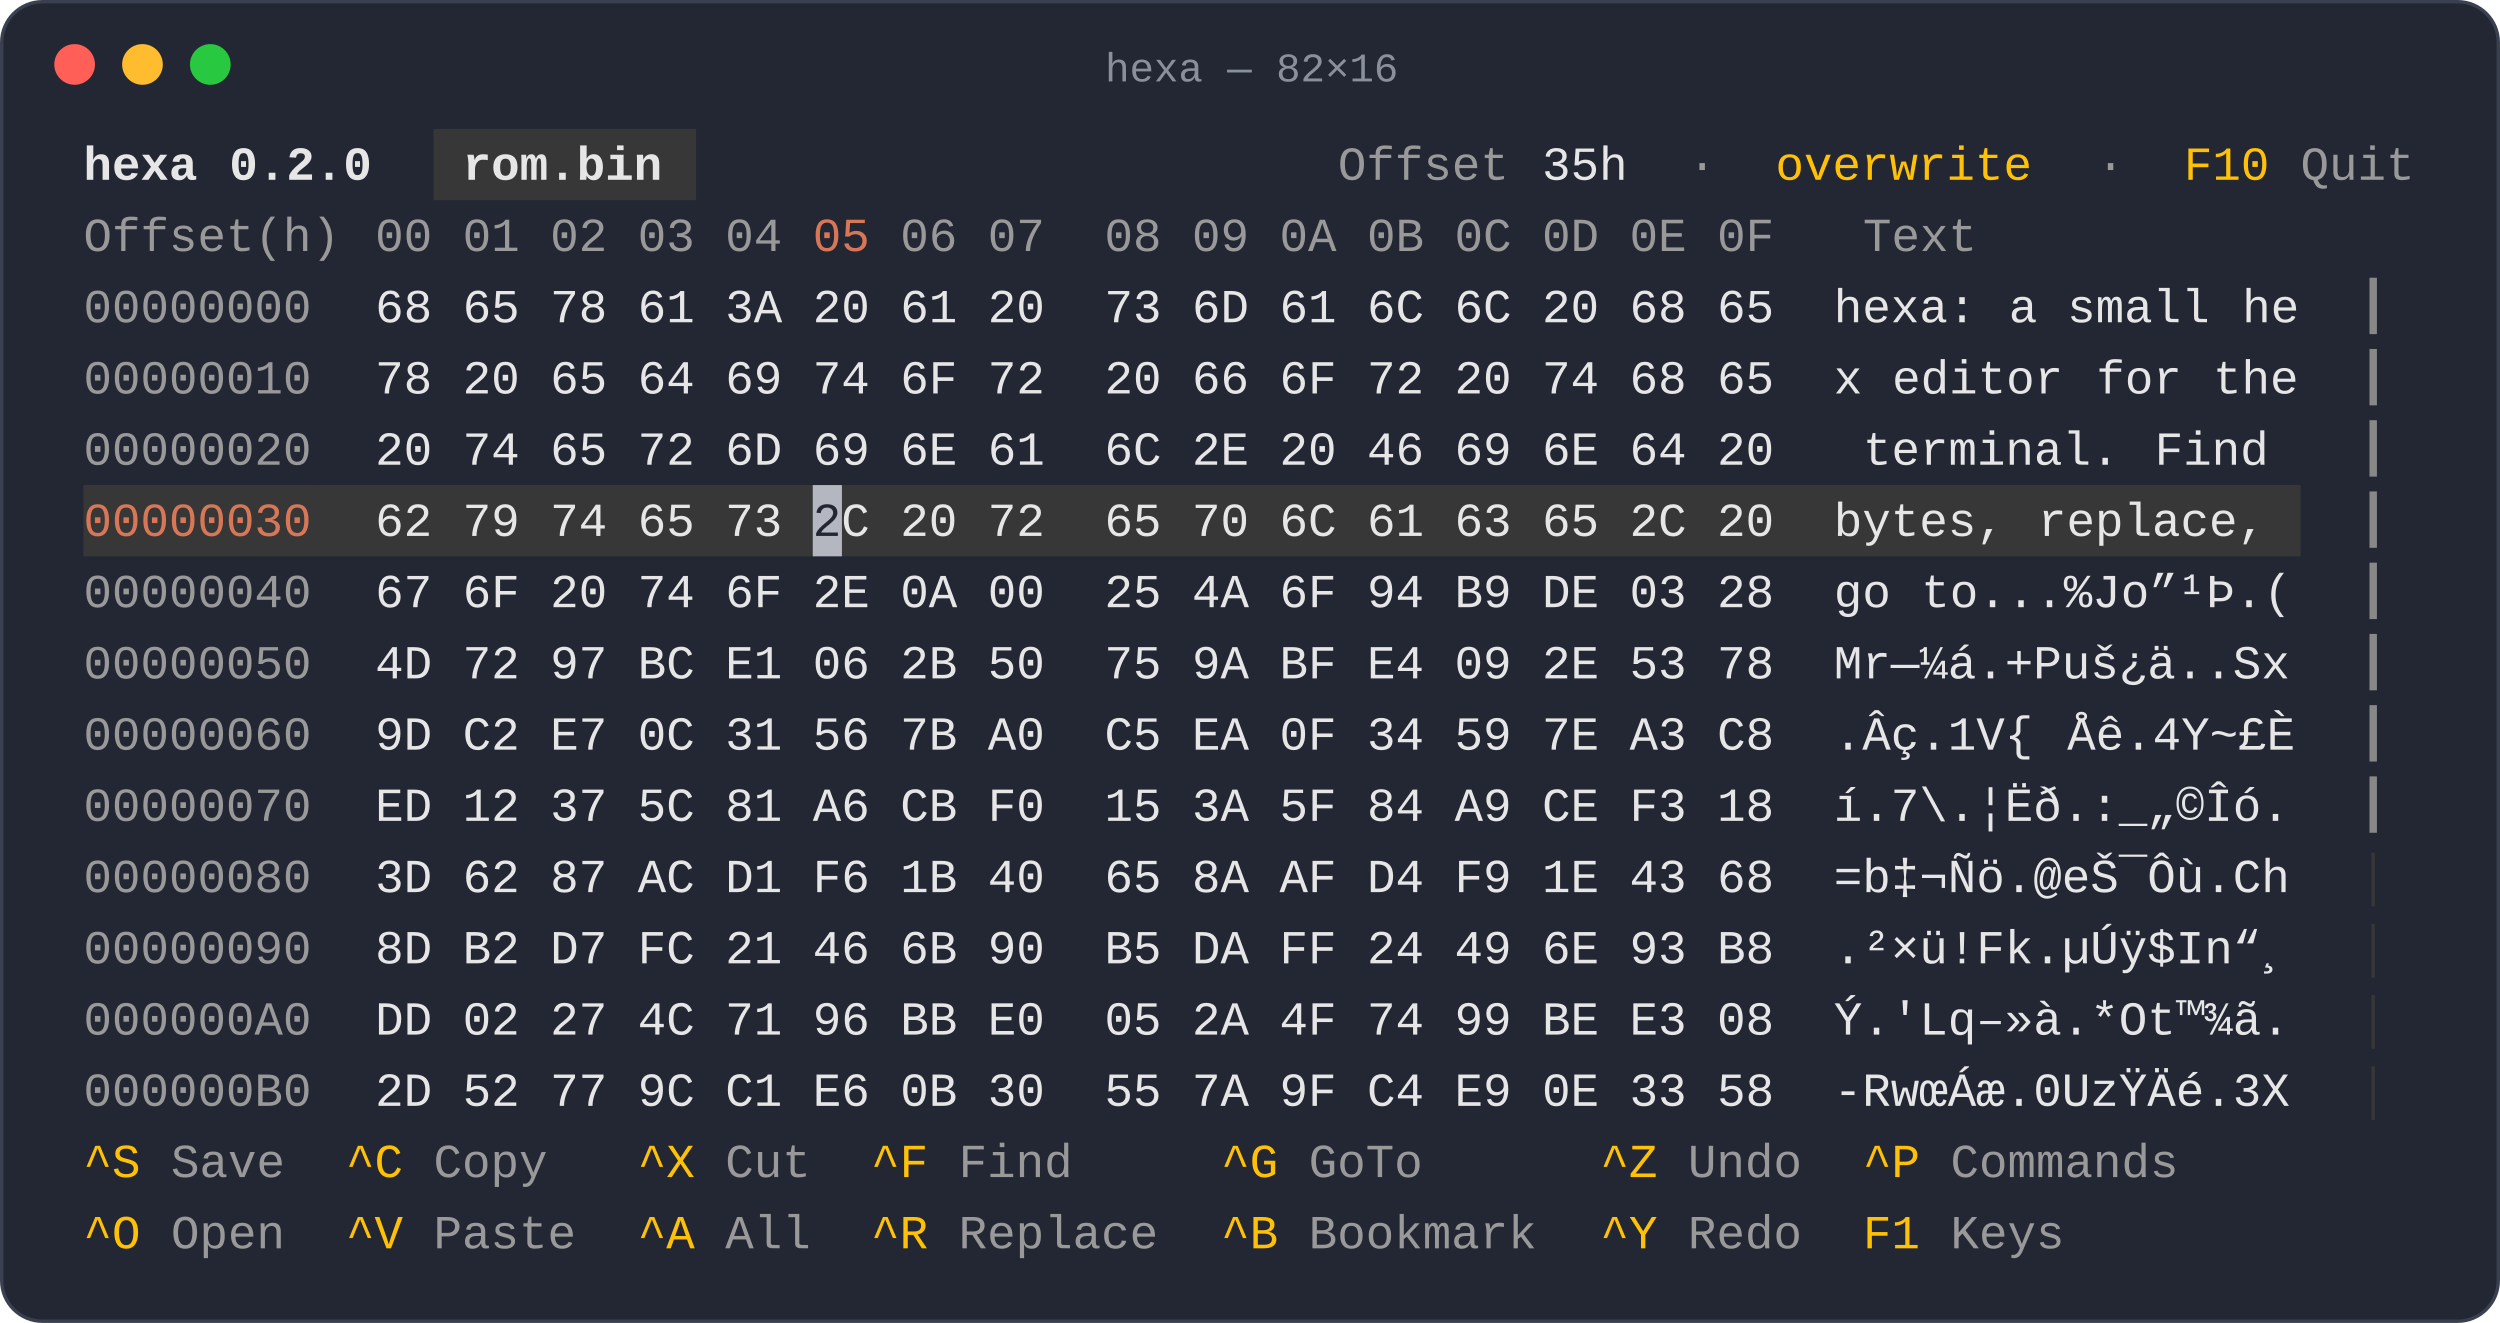
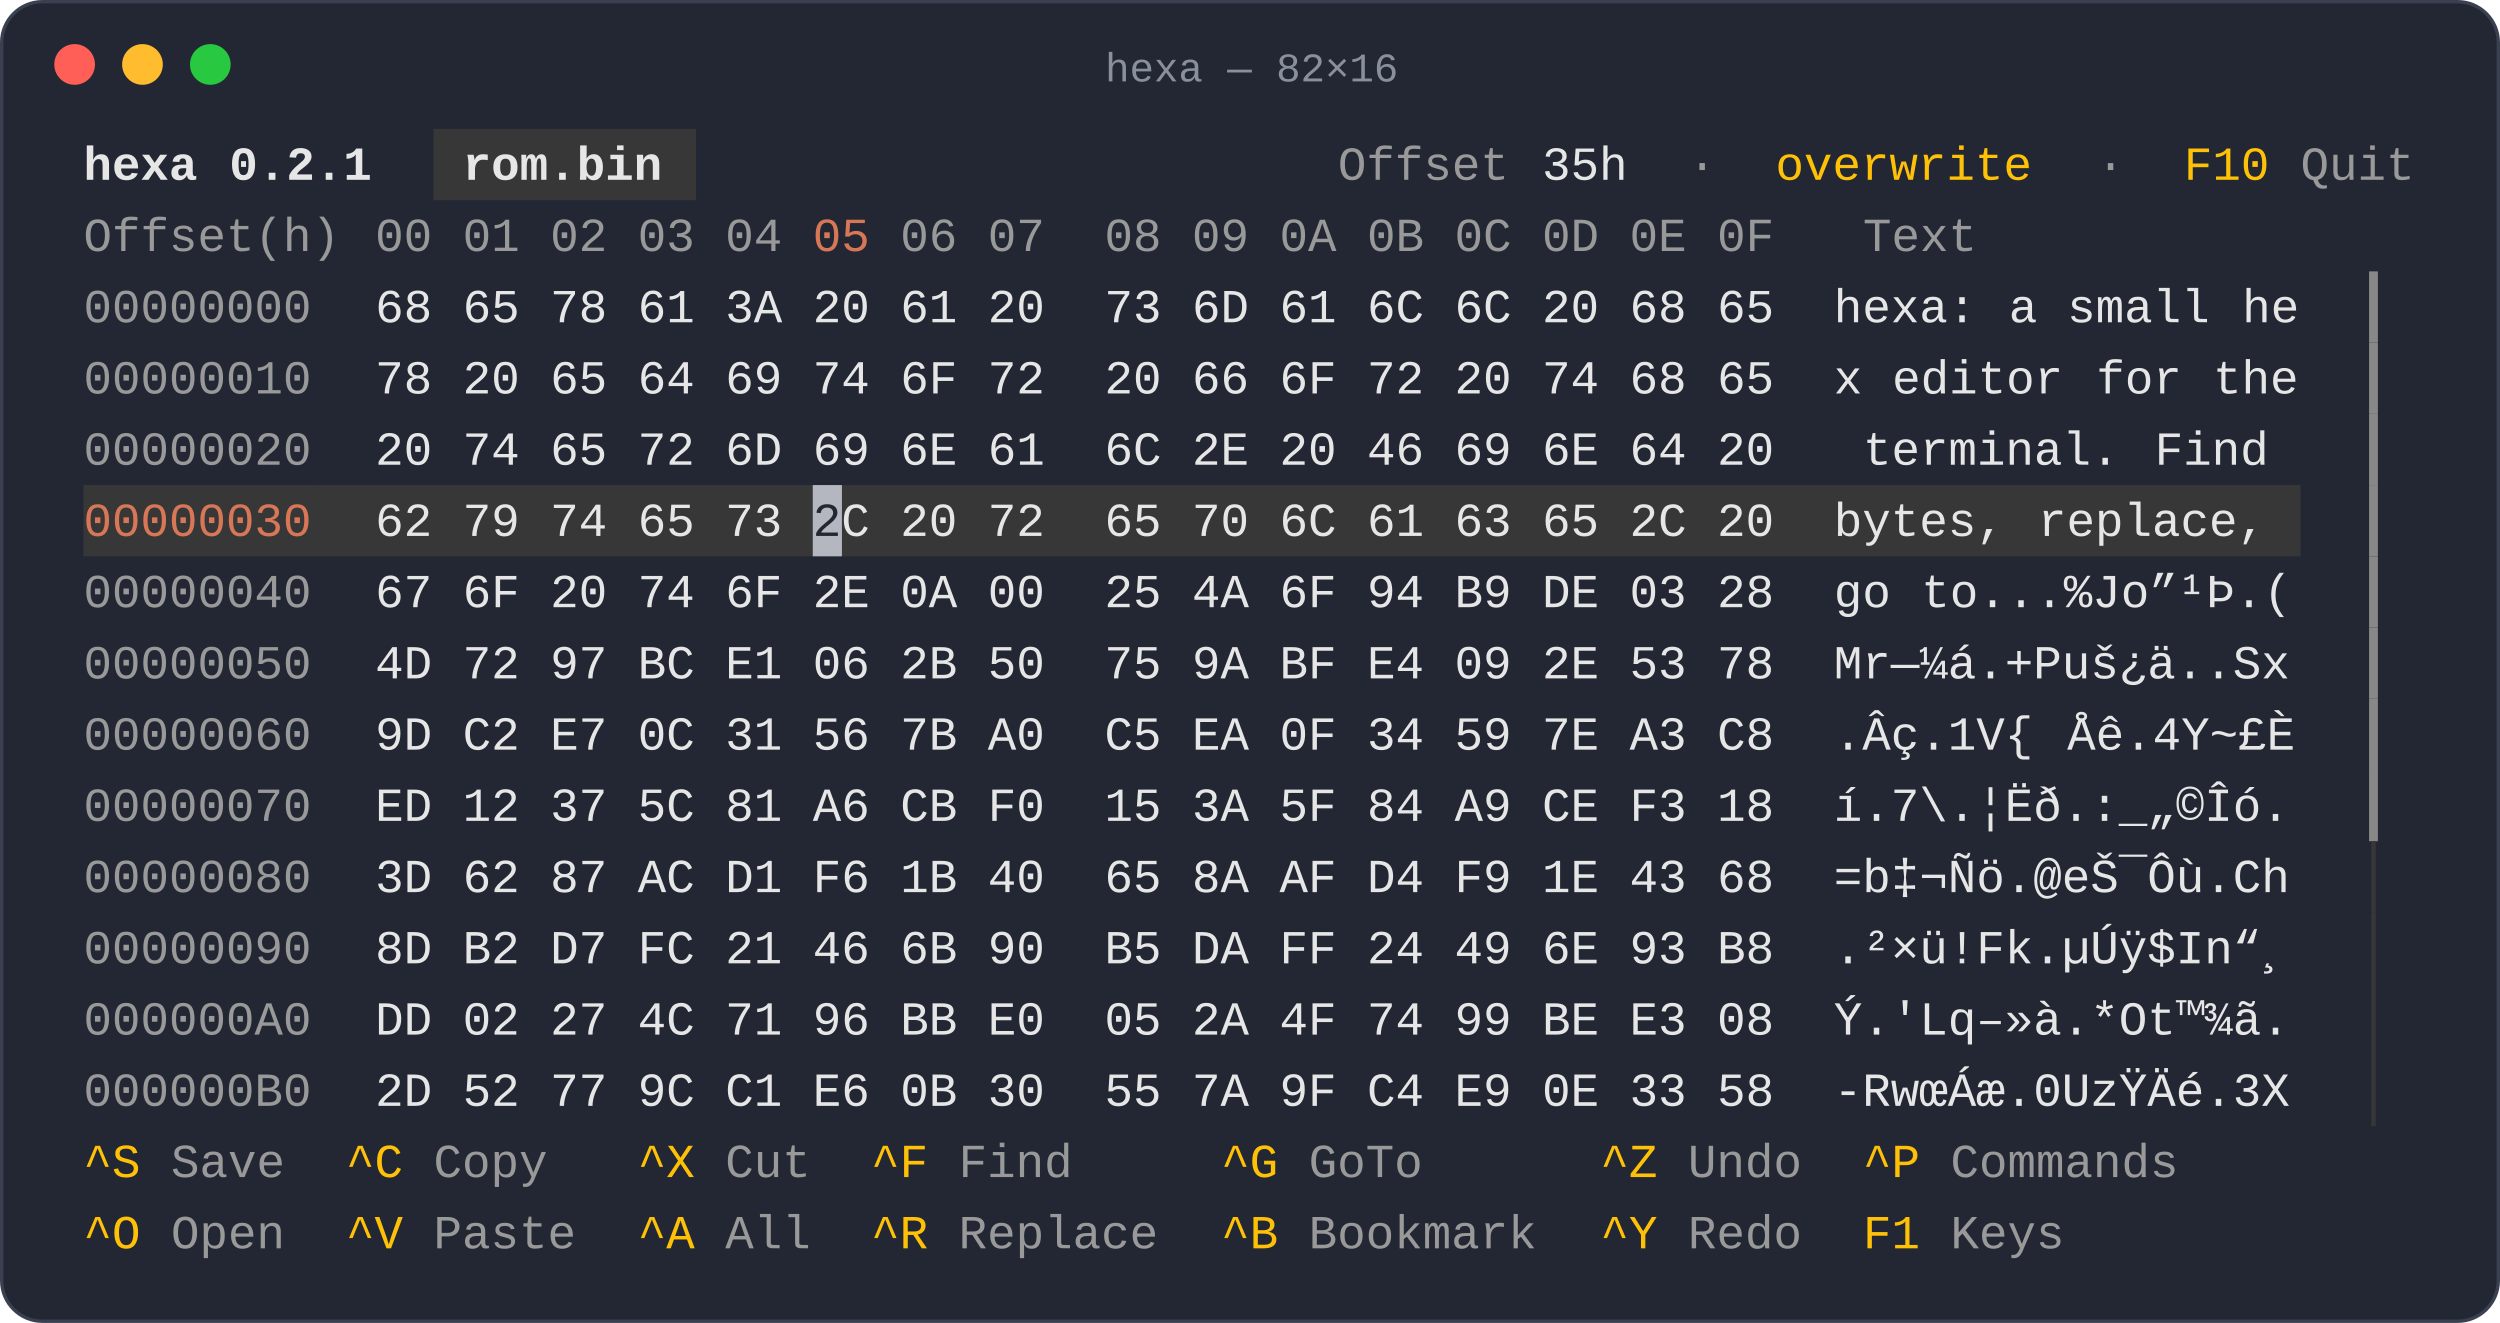
<svg xmlns="http://www.w3.org/2000/svg" viewBox="0 0 737 390" width="737" height="390" role="img" aria-label="hexa in a terminal window">
  <rect x="0.5" y="0.5" width="736" height="389" rx="12" fill="#222733" stroke="#3a4050" />
  <circle cx="22" cy="19" r="6" fill="#ff5f57" />
  <circle cx="42" cy="19" r="6" fill="#febc2e" />
  <circle cx="62" cy="19" r="6" fill="#28c840" />
  <text x="369" y="24" text-anchor="middle" font-family="ui-monospace, SFMono-Regular, 'SF Mono', Menlo, Consolas, 'Liberation Mono', monospace" font-size="12" fill="#8a8f9c">hexa — 82×16</text>
  <g font-family="ui-monospace, SFMono-Regular, 'SF Mono', Menlo, Consolas, 'Liberation Mono', monospace" font-size="14" xml:space="preserve">
    <rect x="127.8" y="38" width="77.4" height="21" fill="#373737" />
    <text x="24.6" y="53" textLength="34.4" lengthAdjust="spacingAndGlyphs" fill="#e6e6e6" font-weight="700">hexa</text>
-     <text x="67.6" y="53" textLength="43.0" lengthAdjust="spacingAndGlyphs" fill="#e6e6e6" font-weight="700">0.2.0</text>
+     <text x="67.6" y="53" textLength="43.0" lengthAdjust="spacingAndGlyphs" fill="#e6e6e6" font-weight="700">0.2.1</text>
    <text x="136.4" y="53" textLength="60.2" lengthAdjust="spacingAndGlyphs" fill="#e6e6e6" font-weight="700">rom.bin</text>
    <text x="394.4" y="53" textLength="51.6" lengthAdjust="spacingAndGlyphs" fill="#999999">Offset</text>
    <text x="454.6" y="53" textLength="25.8" lengthAdjust="spacingAndGlyphs" fill="#e6e6e6">35h</text>
    <text x="497.6" y="53" textLength="8.6" lengthAdjust="spacingAndGlyphs" fill="#999999">·</text>
    <text x="523.4" y="53" textLength="77.4" lengthAdjust="spacingAndGlyphs" fill="#ffc107">overwrite</text>
    <text x="618.0" y="53" textLength="8.6" lengthAdjust="spacingAndGlyphs" fill="#999999">·</text>
    <text x="643.8" y="53" textLength="25.8" lengthAdjust="spacingAndGlyphs" fill="#ffc107">F10</text>
    <text x="678.2" y="53" textLength="34.4" lengthAdjust="spacingAndGlyphs" fill="#999999">Quit</text>
    <text x="24.6" y="74" textLength="77.4" lengthAdjust="spacingAndGlyphs" fill="#999999">Offset(h)</text>
    <text x="110.6" y="74" textLength="17.2" lengthAdjust="spacingAndGlyphs" fill="#999999">00</text>
    <text x="136.4" y="74" textLength="17.2" lengthAdjust="spacingAndGlyphs" fill="#999999">01</text>
    <text x="162.2" y="74" textLength="17.2" lengthAdjust="spacingAndGlyphs" fill="#999999">02</text>
    <text x="188.0" y="74" textLength="17.2" lengthAdjust="spacingAndGlyphs" fill="#999999">03</text>
    <text x="213.8" y="74" textLength="17.2" lengthAdjust="spacingAndGlyphs" fill="#999999">04</text>
    <text x="239.6" y="74" textLength="17.2" lengthAdjust="spacingAndGlyphs" fill="#d77757">05</text>
    <text x="265.4" y="74" textLength="17.2" lengthAdjust="spacingAndGlyphs" fill="#999999">06</text>
    <text x="291.2" y="74" textLength="17.2" lengthAdjust="spacingAndGlyphs" fill="#999999">07</text>
    <text x="325.6" y="74" textLength="17.2" lengthAdjust="spacingAndGlyphs" fill="#999999">08</text>
    <text x="351.4" y="74" textLength="17.2" lengthAdjust="spacingAndGlyphs" fill="#999999">09</text>
    <text x="377.2" y="74" textLength="17.2" lengthAdjust="spacingAndGlyphs" fill="#999999">0A</text>
    <text x="403.0" y="74" textLength="17.2" lengthAdjust="spacingAndGlyphs" fill="#999999">0B</text>
    <text x="428.8" y="74" textLength="17.2" lengthAdjust="spacingAndGlyphs" fill="#999999">0C</text>
    <text x="454.6" y="74" textLength="17.2" lengthAdjust="spacingAndGlyphs" fill="#999999">0D</text>
    <text x="480.4" y="74" textLength="17.2" lengthAdjust="spacingAndGlyphs" fill="#999999">0E</text>
    <text x="506.2" y="74" textLength="17.2" lengthAdjust="spacingAndGlyphs" fill="#999999">0F</text>
    <text x="549.2" y="74" textLength="34.4" lengthAdjust="spacingAndGlyphs" fill="#999999">Text</text>
    <text x="24.6" y="95" textLength="68.8" lengthAdjust="spacingAndGlyphs" fill="#999999">00000000</text>
    <text x="110.6" y="95" textLength="17.2" lengthAdjust="spacingAndGlyphs" fill="#e6e6e6">68</text>
    <text x="136.4" y="95" textLength="17.2" lengthAdjust="spacingAndGlyphs" fill="#e6e6e6">65</text>
    <text x="162.2" y="95" textLength="17.2" lengthAdjust="spacingAndGlyphs" fill="#e6e6e6">78</text>
    <text x="188.0" y="95" textLength="17.2" lengthAdjust="spacingAndGlyphs" fill="#e6e6e6">61</text>
    <text x="213.8" y="95" textLength="17.2" lengthAdjust="spacingAndGlyphs" fill="#e6e6e6">3A</text>
    <text x="239.6" y="95" textLength="17.2" lengthAdjust="spacingAndGlyphs" fill="#e6e6e6">20</text>
    <text x="265.4" y="95" textLength="17.2" lengthAdjust="spacingAndGlyphs" fill="#e6e6e6">61</text>
    <text x="291.2" y="95" textLength="17.2" lengthAdjust="spacingAndGlyphs" fill="#e6e6e6">20</text>
    <text x="325.6" y="95" textLength="17.2" lengthAdjust="spacingAndGlyphs" fill="#e6e6e6">73</text>
    <text x="351.4" y="95" textLength="17.2" lengthAdjust="spacingAndGlyphs" fill="#e6e6e6">6D</text>
    <text x="377.2" y="95" textLength="17.2" lengthAdjust="spacingAndGlyphs" fill="#e6e6e6">61</text>
    <text x="403.0" y="95" textLength="17.2" lengthAdjust="spacingAndGlyphs" fill="#e6e6e6">6C</text>
    <text x="428.8" y="95" textLength="17.2" lengthAdjust="spacingAndGlyphs" fill="#e6e6e6">6C</text>
    <text x="454.6" y="95" textLength="17.2" lengthAdjust="spacingAndGlyphs" fill="#e6e6e6">20</text>
    <text x="480.4" y="95" textLength="17.2" lengthAdjust="spacingAndGlyphs" fill="#e6e6e6">68</text>
    <text x="506.2" y="95" textLength="17.2" lengthAdjust="spacingAndGlyphs" fill="#e6e6e6">65</text>
    <text x="540.6" y="95" textLength="43.0" lengthAdjust="spacingAndGlyphs" fill="#e6e6e6">hexa:</text>
    <text x="592.2" y="95" textLength="8.6" lengthAdjust="spacingAndGlyphs" fill="#e6e6e6">a</text>
    <text x="609.4" y="95" textLength="43.0" lengthAdjust="spacingAndGlyphs" fill="#e6e6e6">small</text>
    <text x="661.0" y="95" textLength="17.2" lengthAdjust="spacingAndGlyphs" fill="#e6e6e6">he</text>
-     <text x="695.4" y="95" textLength="8.6" lengthAdjust="spacingAndGlyphs" fill="#888888">┃</text>
+     <path d="M699.7 80.0V101.0" fill="none" stroke="#888888" stroke-width="2.6" />
    <text x="24.6" y="116" textLength="68.8" lengthAdjust="spacingAndGlyphs" fill="#999999">00000010</text>
    <text x="110.6" y="116" textLength="17.2" lengthAdjust="spacingAndGlyphs" fill="#e6e6e6">78</text>
    <text x="136.4" y="116" textLength="17.2" lengthAdjust="spacingAndGlyphs" fill="#e6e6e6">20</text>
    <text x="162.2" y="116" textLength="17.2" lengthAdjust="spacingAndGlyphs" fill="#e6e6e6">65</text>
    <text x="188.0" y="116" textLength="17.2" lengthAdjust="spacingAndGlyphs" fill="#e6e6e6">64</text>
    <text x="213.8" y="116" textLength="17.2" lengthAdjust="spacingAndGlyphs" fill="#e6e6e6">69</text>
    <text x="239.6" y="116" textLength="17.2" lengthAdjust="spacingAndGlyphs" fill="#e6e6e6">74</text>
    <text x="265.4" y="116" textLength="17.2" lengthAdjust="spacingAndGlyphs" fill="#e6e6e6">6F</text>
    <text x="291.2" y="116" textLength="17.2" lengthAdjust="spacingAndGlyphs" fill="#e6e6e6">72</text>
    <text x="325.6" y="116" textLength="17.2" lengthAdjust="spacingAndGlyphs" fill="#e6e6e6">20</text>
    <text x="351.4" y="116" textLength="17.2" lengthAdjust="spacingAndGlyphs" fill="#e6e6e6">66</text>
    <text x="377.2" y="116" textLength="17.2" lengthAdjust="spacingAndGlyphs" fill="#e6e6e6">6F</text>
    <text x="403.0" y="116" textLength="17.2" lengthAdjust="spacingAndGlyphs" fill="#e6e6e6">72</text>
    <text x="428.8" y="116" textLength="17.2" lengthAdjust="spacingAndGlyphs" fill="#e6e6e6">20</text>
    <text x="454.6" y="116" textLength="17.2" lengthAdjust="spacingAndGlyphs" fill="#e6e6e6">74</text>
    <text x="480.4" y="116" textLength="17.2" lengthAdjust="spacingAndGlyphs" fill="#e6e6e6">68</text>
    <text x="506.2" y="116" textLength="17.2" lengthAdjust="spacingAndGlyphs" fill="#e6e6e6">65</text>
    <text x="540.6" y="116" textLength="8.6" lengthAdjust="spacingAndGlyphs" fill="#e6e6e6">x</text>
    <text x="557.8" y="116" textLength="51.6" lengthAdjust="spacingAndGlyphs" fill="#e6e6e6">editor</text>
    <text x="618.0" y="116" textLength="25.8" lengthAdjust="spacingAndGlyphs" fill="#e6e6e6">for</text>
    <text x="652.4" y="116" textLength="25.8" lengthAdjust="spacingAndGlyphs" fill="#e6e6e6">the</text>
-     <text x="695.4" y="116" textLength="8.6" lengthAdjust="spacingAndGlyphs" fill="#888888">┃</text>
+     <path d="M699.7 101.0V122.0" fill="none" stroke="#888888" stroke-width="2.6" />
    <text x="24.6" y="137" textLength="68.8" lengthAdjust="spacingAndGlyphs" fill="#999999">00000020</text>
    <text x="110.6" y="137" textLength="17.2" lengthAdjust="spacingAndGlyphs" fill="#e6e6e6">20</text>
    <text x="136.4" y="137" textLength="17.2" lengthAdjust="spacingAndGlyphs" fill="#e6e6e6">74</text>
    <text x="162.2" y="137" textLength="17.2" lengthAdjust="spacingAndGlyphs" fill="#e6e6e6">65</text>
    <text x="188.0" y="137" textLength="17.2" lengthAdjust="spacingAndGlyphs" fill="#e6e6e6">72</text>
    <text x="213.8" y="137" textLength="17.2" lengthAdjust="spacingAndGlyphs" fill="#e6e6e6">6D</text>
    <text x="239.6" y="137" textLength="17.2" lengthAdjust="spacingAndGlyphs" fill="#e6e6e6">69</text>
    <text x="265.4" y="137" textLength="17.2" lengthAdjust="spacingAndGlyphs" fill="#e6e6e6">6E</text>
    <text x="291.2" y="137" textLength="17.2" lengthAdjust="spacingAndGlyphs" fill="#e6e6e6">61</text>
    <text x="325.6" y="137" textLength="17.2" lengthAdjust="spacingAndGlyphs" fill="#e6e6e6">6C</text>
    <text x="351.4" y="137" textLength="17.2" lengthAdjust="spacingAndGlyphs" fill="#e6e6e6">2E</text>
    <text x="377.2" y="137" textLength="17.2" lengthAdjust="spacingAndGlyphs" fill="#e6e6e6">20</text>
    <text x="403.0" y="137" textLength="17.2" lengthAdjust="spacingAndGlyphs" fill="#e6e6e6">46</text>
    <text x="428.8" y="137" textLength="17.2" lengthAdjust="spacingAndGlyphs" fill="#e6e6e6">69</text>
    <text x="454.6" y="137" textLength="17.2" lengthAdjust="spacingAndGlyphs" fill="#e6e6e6">6E</text>
    <text x="480.4" y="137" textLength="17.2" lengthAdjust="spacingAndGlyphs" fill="#e6e6e6">64</text>
    <text x="506.2" y="137" textLength="17.2" lengthAdjust="spacingAndGlyphs" fill="#e6e6e6">20</text>
    <text x="549.2" y="137" textLength="77.4" lengthAdjust="spacingAndGlyphs" fill="#e6e6e6">terminal.</text>
    <text x="635.2" y="137" textLength="34.4" lengthAdjust="spacingAndGlyphs" fill="#e6e6e6">Find</text>
-     <text x="695.4" y="137" textLength="8.6" lengthAdjust="spacingAndGlyphs" fill="#888888">┃</text>
+     <path d="M699.7 122.0V143.0" fill="none" stroke="#888888" stroke-width="2.6" />
    <rect x="24.6" y="143" width="68.8" height="21" fill="#373737" />
    <rect x="93.4" y="143" width="584.8" height="21" fill="#373737" />
    <text x="24.6" y="158" textLength="68.8" lengthAdjust="spacingAndGlyphs" fill="#d77757">00000030</text>
    <text x="110.6" y="158" textLength="17.2" lengthAdjust="spacingAndGlyphs" fill="#e6e6e6">62</text>
    <text x="136.4" y="158" textLength="17.2" lengthAdjust="spacingAndGlyphs" fill="#e6e6e6">79</text>
    <text x="162.2" y="158" textLength="17.2" lengthAdjust="spacingAndGlyphs" fill="#e6e6e6">74</text>
    <text x="188.0" y="158" textLength="17.2" lengthAdjust="spacingAndGlyphs" fill="#e6e6e6">65</text>
    <text x="213.8" y="158" textLength="17.2" lengthAdjust="spacingAndGlyphs" fill="#e6e6e6">73</text>
    <text x="239.6" y="158" textLength="17.2" lengthAdjust="spacingAndGlyphs" fill="#e6e6e6">2C</text>
    <text x="265.4" y="158" textLength="17.2" lengthAdjust="spacingAndGlyphs" fill="#e6e6e6">20</text>
    <text x="291.2" y="158" textLength="17.2" lengthAdjust="spacingAndGlyphs" fill="#e6e6e6">72</text>
    <text x="325.6" y="158" textLength="17.2" lengthAdjust="spacingAndGlyphs" fill="#e6e6e6">65</text>
    <text x="351.4" y="158" textLength="17.2" lengthAdjust="spacingAndGlyphs" fill="#e6e6e6">70</text>
    <text x="377.2" y="158" textLength="17.2" lengthAdjust="spacingAndGlyphs" fill="#e6e6e6">6C</text>
    <text x="403.0" y="158" textLength="17.2" lengthAdjust="spacingAndGlyphs" fill="#e6e6e6">61</text>
    <text x="428.8" y="158" textLength="17.2" lengthAdjust="spacingAndGlyphs" fill="#e6e6e6">63</text>
    <text x="454.6" y="158" textLength="17.2" lengthAdjust="spacingAndGlyphs" fill="#e6e6e6">65</text>
    <text x="480.4" y="158" textLength="17.2" lengthAdjust="spacingAndGlyphs" fill="#e6e6e6">2C</text>
    <text x="506.2" y="158" textLength="17.2" lengthAdjust="spacingAndGlyphs" fill="#e6e6e6">20</text>
    <text x="540.6" y="158" textLength="51.6" lengthAdjust="spacingAndGlyphs" fill="#e6e6e6">bytes,</text>
    <text x="600.8" y="158" textLength="68.8" lengthAdjust="spacingAndGlyphs" fill="#e6e6e6">replace,</text>
-     <text x="695.4" y="158" textLength="8.6" lengthAdjust="spacingAndGlyphs" fill="#888888">┃</text>
+     <path d="M699.7 143.0V164.0" fill="none" stroke="#888888" stroke-width="2.6" />
    <text x="24.6" y="179" textLength="68.8" lengthAdjust="spacingAndGlyphs" fill="#999999">00000040</text>
    <text x="110.6" y="179" textLength="17.2" lengthAdjust="spacingAndGlyphs" fill="#e6e6e6">67</text>
    <text x="136.4" y="179" textLength="17.2" lengthAdjust="spacingAndGlyphs" fill="#e6e6e6">6F</text>
    <text x="162.2" y="179" textLength="17.2" lengthAdjust="spacingAndGlyphs" fill="#e6e6e6">20</text>
    <text x="188.0" y="179" textLength="17.2" lengthAdjust="spacingAndGlyphs" fill="#e6e6e6">74</text>
    <text x="213.8" y="179" textLength="17.2" lengthAdjust="spacingAndGlyphs" fill="#e6e6e6">6F</text>
    <text x="239.6" y="179" textLength="17.2" lengthAdjust="spacingAndGlyphs" fill="#e6e6e6">2E</text>
    <text x="265.4" y="179" textLength="17.2" lengthAdjust="spacingAndGlyphs" fill="#e6e6e6">0A</text>
    <text x="291.2" y="179" textLength="17.2" lengthAdjust="spacingAndGlyphs" fill="#e6e6e6">00</text>
    <text x="325.6" y="179" textLength="17.2" lengthAdjust="spacingAndGlyphs" fill="#e6e6e6">25</text>
    <text x="351.4" y="179" textLength="17.2" lengthAdjust="spacingAndGlyphs" fill="#e6e6e6">4A</text>
    <text x="377.2" y="179" textLength="17.2" lengthAdjust="spacingAndGlyphs" fill="#e6e6e6">6F</text>
    <text x="403.0" y="179" textLength="17.2" lengthAdjust="spacingAndGlyphs" fill="#e6e6e6">94</text>
    <text x="428.8" y="179" textLength="17.2" lengthAdjust="spacingAndGlyphs" fill="#e6e6e6">B9</text>
    <text x="454.6" y="179" textLength="17.2" lengthAdjust="spacingAndGlyphs" fill="#e6e6e6">DE</text>
    <text x="480.4" y="179" textLength="17.2" lengthAdjust="spacingAndGlyphs" fill="#e6e6e6">03</text>
    <text x="506.2" y="179" textLength="17.2" lengthAdjust="spacingAndGlyphs" fill="#e6e6e6">28</text>
    <text x="540.6" y="179" textLength="17.2" lengthAdjust="spacingAndGlyphs" fill="#e6e6e6">go</text>
    <text x="566.4" y="179" textLength="111.8" lengthAdjust="spacingAndGlyphs" fill="#e6e6e6">to...%Jo”¹Þ.(</text>
-     <text x="695.4" y="179" textLength="8.6" lengthAdjust="spacingAndGlyphs" fill="#888888">┃</text>
+     <path d="M699.7 164.0V185.0" fill="none" stroke="#888888" stroke-width="2.6" />
    <text x="24.6" y="200" textLength="68.8" lengthAdjust="spacingAndGlyphs" fill="#999999">00000050</text>
    <text x="110.6" y="200" textLength="17.2" lengthAdjust="spacingAndGlyphs" fill="#e6e6e6">4D</text>
    <text x="136.4" y="200" textLength="17.2" lengthAdjust="spacingAndGlyphs" fill="#e6e6e6">72</text>
    <text x="162.2" y="200" textLength="17.2" lengthAdjust="spacingAndGlyphs" fill="#e6e6e6">97</text>
    <text x="188.0" y="200" textLength="17.2" lengthAdjust="spacingAndGlyphs" fill="#e6e6e6">BC</text>
    <text x="213.8" y="200" textLength="17.2" lengthAdjust="spacingAndGlyphs" fill="#e6e6e6">E1</text>
    <text x="239.6" y="200" textLength="17.2" lengthAdjust="spacingAndGlyphs" fill="#e6e6e6">06</text>
    <text x="265.4" y="200" textLength="17.2" lengthAdjust="spacingAndGlyphs" fill="#e6e6e6">2B</text>
    <text x="291.2" y="200" textLength="17.2" lengthAdjust="spacingAndGlyphs" fill="#e6e6e6">50</text>
    <text x="325.6" y="200" textLength="17.2" lengthAdjust="spacingAndGlyphs" fill="#e6e6e6">75</text>
    <text x="351.4" y="200" textLength="17.2" lengthAdjust="spacingAndGlyphs" fill="#e6e6e6">9A</text>
    <text x="377.2" y="200" textLength="17.2" lengthAdjust="spacingAndGlyphs" fill="#e6e6e6">BF</text>
    <text x="403.0" y="200" textLength="17.2" lengthAdjust="spacingAndGlyphs" fill="#e6e6e6">E4</text>
    <text x="428.8" y="200" textLength="17.2" lengthAdjust="spacingAndGlyphs" fill="#e6e6e6">09</text>
    <text x="454.6" y="200" textLength="17.2" lengthAdjust="spacingAndGlyphs" fill="#e6e6e6">2E</text>
    <text x="480.4" y="200" textLength="17.2" lengthAdjust="spacingAndGlyphs" fill="#e6e6e6">53</text>
    <text x="506.2" y="200" textLength="17.2" lengthAdjust="spacingAndGlyphs" fill="#e6e6e6">78</text>
    <text x="540.6" y="200" textLength="137.6" lengthAdjust="spacingAndGlyphs" fill="#e6e6e6">Mr—¼á.+Puš¿ä..Sx</text>
-     <text x="695.4" y="200" textLength="8.6" lengthAdjust="spacingAndGlyphs" fill="#888888">┃</text>
+     <path d="M699.7 185.0V206.0" fill="none" stroke="#888888" stroke-width="2.6" />
    <text x="24.6" y="221" textLength="68.8" lengthAdjust="spacingAndGlyphs" fill="#999999">00000060</text>
    <text x="110.6" y="221" textLength="17.2" lengthAdjust="spacingAndGlyphs" fill="#e6e6e6">9D</text>
    <text x="136.4" y="221" textLength="17.2" lengthAdjust="spacingAndGlyphs" fill="#e6e6e6">C2</text>
    <text x="162.2" y="221" textLength="17.2" lengthAdjust="spacingAndGlyphs" fill="#e6e6e6">E7</text>
    <text x="188.0" y="221" textLength="17.2" lengthAdjust="spacingAndGlyphs" fill="#e6e6e6">0C</text>
    <text x="213.8" y="221" textLength="17.2" lengthAdjust="spacingAndGlyphs" fill="#e6e6e6">31</text>
    <text x="239.6" y="221" textLength="17.2" lengthAdjust="spacingAndGlyphs" fill="#e6e6e6">56</text>
    <text x="265.4" y="221" textLength="17.2" lengthAdjust="spacingAndGlyphs" fill="#e6e6e6">7B</text>
    <text x="291.2" y="221" textLength="17.2" lengthAdjust="spacingAndGlyphs" fill="#e6e6e6">A0</text>
    <text x="325.6" y="221" textLength="17.2" lengthAdjust="spacingAndGlyphs" fill="#e6e6e6">C5</text>
    <text x="351.4" y="221" textLength="17.2" lengthAdjust="spacingAndGlyphs" fill="#e6e6e6">EA</text>
    <text x="377.2" y="221" textLength="17.2" lengthAdjust="spacingAndGlyphs" fill="#e6e6e6">0F</text>
    <text x="403.0" y="221" textLength="17.2" lengthAdjust="spacingAndGlyphs" fill="#e6e6e6">34</text>
    <text x="428.8" y="221" textLength="17.2" lengthAdjust="spacingAndGlyphs" fill="#e6e6e6">59</text>
    <text x="454.6" y="221" textLength="17.2" lengthAdjust="spacingAndGlyphs" fill="#e6e6e6">7E</text>
    <text x="480.4" y="221" textLength="17.2" lengthAdjust="spacingAndGlyphs" fill="#e6e6e6">A3</text>
    <text x="506.2" y="221" textLength="17.2" lengthAdjust="spacingAndGlyphs" fill="#e6e6e6">C8</text>
    <text x="540.6" y="221" textLength="60.2" lengthAdjust="spacingAndGlyphs" fill="#e6e6e6">.Âç.1V{</text>
    <text x="609.4" y="221" textLength="68.8" lengthAdjust="spacingAndGlyphs" fill="#e6e6e6">Åê.4Y~£È</text>
-     <text x="695.4" y="221" textLength="8.6" lengthAdjust="spacingAndGlyphs" fill="#888888">┃</text>
+     <path d="M699.7 206.0V227.0" fill="none" stroke="#888888" stroke-width="2.6" />
    <text x="24.6" y="242" textLength="68.8" lengthAdjust="spacingAndGlyphs" fill="#999999">00000070</text>
    <text x="110.6" y="242" textLength="17.2" lengthAdjust="spacingAndGlyphs" fill="#e6e6e6">ED</text>
    <text x="136.4" y="242" textLength="17.2" lengthAdjust="spacingAndGlyphs" fill="#e6e6e6">12</text>
    <text x="162.2" y="242" textLength="17.2" lengthAdjust="spacingAndGlyphs" fill="#e6e6e6">37</text>
    <text x="188.0" y="242" textLength="17.2" lengthAdjust="spacingAndGlyphs" fill="#e6e6e6">5C</text>
    <text x="213.8" y="242" textLength="17.2" lengthAdjust="spacingAndGlyphs" fill="#e6e6e6">81</text>
    <text x="239.6" y="242" textLength="17.2" lengthAdjust="spacingAndGlyphs" fill="#e6e6e6">A6</text>
    <text x="265.4" y="242" textLength="17.2" lengthAdjust="spacingAndGlyphs" fill="#e6e6e6">CB</text>
    <text x="291.2" y="242" textLength="17.2" lengthAdjust="spacingAndGlyphs" fill="#e6e6e6">F0</text>
    <text x="325.6" y="242" textLength="17.2" lengthAdjust="spacingAndGlyphs" fill="#e6e6e6">15</text>
    <text x="351.4" y="242" textLength="17.2" lengthAdjust="spacingAndGlyphs" fill="#e6e6e6">3A</text>
    <text x="377.2" y="242" textLength="17.2" lengthAdjust="spacingAndGlyphs" fill="#e6e6e6">5F</text>
    <text x="403.0" y="242" textLength="17.2" lengthAdjust="spacingAndGlyphs" fill="#e6e6e6">84</text>
    <text x="428.8" y="242" textLength="17.2" lengthAdjust="spacingAndGlyphs" fill="#e6e6e6">A9</text>
    <text x="454.6" y="242" textLength="17.2" lengthAdjust="spacingAndGlyphs" fill="#e6e6e6">CE</text>
    <text x="480.4" y="242" textLength="17.2" lengthAdjust="spacingAndGlyphs" fill="#e6e6e6">F3</text>
    <text x="506.2" y="242" textLength="17.2" lengthAdjust="spacingAndGlyphs" fill="#e6e6e6">18</text>
    <text x="540.6" y="242" textLength="137.6" lengthAdjust="spacingAndGlyphs" fill="#e6e6e6">í.7\.¦Ëð.:_„©Îó.</text>
-     <text x="695.4" y="242" textLength="8.6" lengthAdjust="spacingAndGlyphs" fill="#888888">┃</text>
+     <path d="M699.7 227.0V248.0" fill="none" stroke="#888888" stroke-width="2.6" />
    <text x="24.6" y="263" textLength="68.8" lengthAdjust="spacingAndGlyphs" fill="#999999">00000080</text>
    <text x="110.6" y="263" textLength="17.2" lengthAdjust="spacingAndGlyphs" fill="#e6e6e6">3D</text>
    <text x="136.4" y="263" textLength="17.2" lengthAdjust="spacingAndGlyphs" fill="#e6e6e6">62</text>
    <text x="162.2" y="263" textLength="17.2" lengthAdjust="spacingAndGlyphs" fill="#e6e6e6">87</text>
    <text x="188.0" y="263" textLength="17.2" lengthAdjust="spacingAndGlyphs" fill="#e6e6e6">AC</text>
    <text x="213.8" y="263" textLength="17.2" lengthAdjust="spacingAndGlyphs" fill="#e6e6e6">D1</text>
    <text x="239.6" y="263" textLength="17.2" lengthAdjust="spacingAndGlyphs" fill="#e6e6e6">F6</text>
    <text x="265.4" y="263" textLength="17.2" lengthAdjust="spacingAndGlyphs" fill="#e6e6e6">1B</text>
    <text x="291.2" y="263" textLength="17.2" lengthAdjust="spacingAndGlyphs" fill="#e6e6e6">40</text>
    <text x="325.6" y="263" textLength="17.2" lengthAdjust="spacingAndGlyphs" fill="#e6e6e6">65</text>
    <text x="351.4" y="263" textLength="17.2" lengthAdjust="spacingAndGlyphs" fill="#e6e6e6">8A</text>
    <text x="377.2" y="263" textLength="17.2" lengthAdjust="spacingAndGlyphs" fill="#e6e6e6">AF</text>
    <text x="403.0" y="263" textLength="17.2" lengthAdjust="spacingAndGlyphs" fill="#e6e6e6">D4</text>
    <text x="428.8" y="263" textLength="17.2" lengthAdjust="spacingAndGlyphs" fill="#e6e6e6">F9</text>
    <text x="454.6" y="263" textLength="17.2" lengthAdjust="spacingAndGlyphs" fill="#e6e6e6">1E</text>
    <text x="480.4" y="263" textLength="17.2" lengthAdjust="spacingAndGlyphs" fill="#e6e6e6">43</text>
    <text x="506.2" y="263" textLength="17.2" lengthAdjust="spacingAndGlyphs" fill="#e6e6e6">68</text>
    <text x="540.6" y="263" textLength="137.6" lengthAdjust="spacingAndGlyphs" fill="#e6e6e6">=b‡¬Ñö.@eŠ¯Ôù.Ch</text>
-     <text x="695.4" y="263" textLength="8.6" lengthAdjust="spacingAndGlyphs" fill="#373737">│</text>
+     <path d="M699.7 248.0V269.0" fill="none" stroke="#373737" stroke-width="1.3" />
    <text x="24.6" y="284" textLength="68.8" lengthAdjust="spacingAndGlyphs" fill="#999999">00000090</text>
    <text x="110.6" y="284" textLength="17.2" lengthAdjust="spacingAndGlyphs" fill="#e6e6e6">8D</text>
    <text x="136.4" y="284" textLength="17.2" lengthAdjust="spacingAndGlyphs" fill="#e6e6e6">B2</text>
    <text x="162.2" y="284" textLength="17.2" lengthAdjust="spacingAndGlyphs" fill="#e6e6e6">D7</text>
    <text x="188.0" y="284" textLength="17.2" lengthAdjust="spacingAndGlyphs" fill="#e6e6e6">FC</text>
    <text x="213.8" y="284" textLength="17.2" lengthAdjust="spacingAndGlyphs" fill="#e6e6e6">21</text>
    <text x="239.6" y="284" textLength="17.2" lengthAdjust="spacingAndGlyphs" fill="#e6e6e6">46</text>
    <text x="265.4" y="284" textLength="17.2" lengthAdjust="spacingAndGlyphs" fill="#e6e6e6">6B</text>
    <text x="291.2" y="284" textLength="17.2" lengthAdjust="spacingAndGlyphs" fill="#e6e6e6">90</text>
    <text x="325.6" y="284" textLength="17.2" lengthAdjust="spacingAndGlyphs" fill="#e6e6e6">B5</text>
    <text x="351.4" y="284" textLength="17.2" lengthAdjust="spacingAndGlyphs" fill="#e6e6e6">DA</text>
    <text x="377.2" y="284" textLength="17.2" lengthAdjust="spacingAndGlyphs" fill="#e6e6e6">FF</text>
    <text x="403.0" y="284" textLength="17.2" lengthAdjust="spacingAndGlyphs" fill="#e6e6e6">24</text>
    <text x="428.8" y="284" textLength="17.2" lengthAdjust="spacingAndGlyphs" fill="#e6e6e6">49</text>
    <text x="454.6" y="284" textLength="17.2" lengthAdjust="spacingAndGlyphs" fill="#e6e6e6">6E</text>
    <text x="480.4" y="284" textLength="17.2" lengthAdjust="spacingAndGlyphs" fill="#e6e6e6">93</text>
    <text x="506.2" y="284" textLength="17.2" lengthAdjust="spacingAndGlyphs" fill="#e6e6e6">B8</text>
    <text x="540.6" y="284" textLength="137.6" lengthAdjust="spacingAndGlyphs" fill="#e6e6e6">.²×ü!Fk.µÚÿ$In“¸</text>
-     <text x="695.4" y="284" textLength="8.6" lengthAdjust="spacingAndGlyphs" fill="#373737">│</text>
+     <path d="M699.7 269.0V290.0" fill="none" stroke="#373737" stroke-width="1.3" />
    <text x="24.6" y="305" textLength="68.8" lengthAdjust="spacingAndGlyphs" fill="#999999">000000A0</text>
    <text x="110.6" y="305" textLength="17.2" lengthAdjust="spacingAndGlyphs" fill="#e6e6e6">DD</text>
    <text x="136.4" y="305" textLength="17.2" lengthAdjust="spacingAndGlyphs" fill="#e6e6e6">02</text>
    <text x="162.2" y="305" textLength="17.2" lengthAdjust="spacingAndGlyphs" fill="#e6e6e6">27</text>
    <text x="188.0" y="305" textLength="17.2" lengthAdjust="spacingAndGlyphs" fill="#e6e6e6">4C</text>
    <text x="213.8" y="305" textLength="17.2" lengthAdjust="spacingAndGlyphs" fill="#e6e6e6">71</text>
    <text x="239.6" y="305" textLength="17.2" lengthAdjust="spacingAndGlyphs" fill="#e6e6e6">96</text>
    <text x="265.4" y="305" textLength="17.2" lengthAdjust="spacingAndGlyphs" fill="#e6e6e6">BB</text>
    <text x="291.2" y="305" textLength="17.2" lengthAdjust="spacingAndGlyphs" fill="#e6e6e6">E0</text>
    <text x="325.6" y="305" textLength="17.2" lengthAdjust="spacingAndGlyphs" fill="#e6e6e6">05</text>
    <text x="351.4" y="305" textLength="17.2" lengthAdjust="spacingAndGlyphs" fill="#e6e6e6">2A</text>
    <text x="377.2" y="305" textLength="17.2" lengthAdjust="spacingAndGlyphs" fill="#e6e6e6">4F</text>
    <text x="403.0" y="305" textLength="17.2" lengthAdjust="spacingAndGlyphs" fill="#e6e6e6">74</text>
    <text x="428.8" y="305" textLength="17.2" lengthAdjust="spacingAndGlyphs" fill="#e6e6e6">99</text>
    <text x="454.6" y="305" textLength="17.2" lengthAdjust="spacingAndGlyphs" fill="#e6e6e6">BE</text>
    <text x="480.4" y="305" textLength="17.2" lengthAdjust="spacingAndGlyphs" fill="#e6e6e6">E3</text>
    <text x="506.2" y="305" textLength="17.2" lengthAdjust="spacingAndGlyphs" fill="#e6e6e6">08</text>
    <text x="540.6" y="305" textLength="137.6" lengthAdjust="spacingAndGlyphs" fill="#e6e6e6">Ý.'Lq–»à.*Ot™¾ã.</text>
-     <text x="695.4" y="305" textLength="8.6" lengthAdjust="spacingAndGlyphs" fill="#373737">│</text>
+     <path d="M699.7 290.0V311.0" fill="none" stroke="#373737" stroke-width="1.3" />
    <text x="24.6" y="326" textLength="68.8" lengthAdjust="spacingAndGlyphs" fill="#999999">000000B0</text>
    <text x="110.6" y="326" textLength="17.2" lengthAdjust="spacingAndGlyphs" fill="#e6e6e6">2D</text>
    <text x="136.4" y="326" textLength="17.2" lengthAdjust="spacingAndGlyphs" fill="#e6e6e6">52</text>
    <text x="162.2" y="326" textLength="17.2" lengthAdjust="spacingAndGlyphs" fill="#e6e6e6">77</text>
    <text x="188.0" y="326" textLength="17.2" lengthAdjust="spacingAndGlyphs" fill="#e6e6e6">9C</text>
    <text x="213.8" y="326" textLength="17.2" lengthAdjust="spacingAndGlyphs" fill="#e6e6e6">C1</text>
    <text x="239.6" y="326" textLength="17.2" lengthAdjust="spacingAndGlyphs" fill="#e6e6e6">E6</text>
    <text x="265.4" y="326" textLength="17.2" lengthAdjust="spacingAndGlyphs" fill="#e6e6e6">0B</text>
    <text x="291.2" y="326" textLength="17.2" lengthAdjust="spacingAndGlyphs" fill="#e6e6e6">30</text>
    <text x="325.6" y="326" textLength="17.2" lengthAdjust="spacingAndGlyphs" fill="#e6e6e6">55</text>
    <text x="351.4" y="326" textLength="17.2" lengthAdjust="spacingAndGlyphs" fill="#e6e6e6">7A</text>
    <text x="377.2" y="326" textLength="17.2" lengthAdjust="spacingAndGlyphs" fill="#e6e6e6">9F</text>
    <text x="403.0" y="326" textLength="17.2" lengthAdjust="spacingAndGlyphs" fill="#e6e6e6">C4</text>
    <text x="428.8" y="326" textLength="17.2" lengthAdjust="spacingAndGlyphs" fill="#e6e6e6">E9</text>
    <text x="454.6" y="326" textLength="17.2" lengthAdjust="spacingAndGlyphs" fill="#e6e6e6">0E</text>
    <text x="480.4" y="326" textLength="17.2" lengthAdjust="spacingAndGlyphs" fill="#e6e6e6">33</text>
    <text x="506.2" y="326" textLength="17.2" lengthAdjust="spacingAndGlyphs" fill="#e6e6e6">58</text>
    <text x="540.6" y="326" textLength="137.6" lengthAdjust="spacingAndGlyphs" fill="#e6e6e6">-RwœÁæ.0UzŸÄé.3X</text>
-     <text x="695.4" y="326" textLength="8.6" lengthAdjust="spacingAndGlyphs" fill="#373737">│</text>
+     <path d="M699.7 311.0V332.0" fill="none" stroke="#373737" stroke-width="1.3" />
    <text x="24.6" y="347" textLength="17.2" lengthAdjust="spacingAndGlyphs" fill="#ffc107">^S</text>
    <text x="50.4" y="347" textLength="34.4" lengthAdjust="spacingAndGlyphs" fill="#999999">Save</text>
    <text x="102.0" y="347" textLength="17.2" lengthAdjust="spacingAndGlyphs" fill="#ffc107">^C</text>
    <text x="127.8" y="347" textLength="34.4" lengthAdjust="spacingAndGlyphs" fill="#999999">Copy</text>
    <text x="188.0" y="347" textLength="17.2" lengthAdjust="spacingAndGlyphs" fill="#ffc107">^X</text>
    <text x="213.8" y="347" textLength="25.8" lengthAdjust="spacingAndGlyphs" fill="#999999">Cut</text>
    <text x="256.8" y="347" textLength="17.2" lengthAdjust="spacingAndGlyphs" fill="#ffc107">^F</text>
    <text x="282.6" y="347" textLength="34.4" lengthAdjust="spacingAndGlyphs" fill="#999999">Find</text>
    <text x="360.0" y="347" textLength="17.2" lengthAdjust="spacingAndGlyphs" fill="#ffc107">^G</text>
    <text x="385.8" y="347" textLength="34.4" lengthAdjust="spacingAndGlyphs" fill="#999999">GoTo</text>
    <text x="471.8" y="347" textLength="17.2" lengthAdjust="spacingAndGlyphs" fill="#ffc107">^Z</text>
    <text x="497.6" y="347" textLength="34.4" lengthAdjust="spacingAndGlyphs" fill="#999999">Undo</text>
    <text x="549.2" y="347" textLength="17.2" lengthAdjust="spacingAndGlyphs" fill="#ffc107">^P</text>
    <text x="575.0" y="347" textLength="68.8" lengthAdjust="spacingAndGlyphs" fill="#999999">Commands</text>
    <text x="24.6" y="368" textLength="17.2" lengthAdjust="spacingAndGlyphs" fill="#ffc107">^O</text>
    <text x="50.4" y="368" textLength="34.4" lengthAdjust="spacingAndGlyphs" fill="#999999">Open</text>
    <text x="102.0" y="368" textLength="17.2" lengthAdjust="spacingAndGlyphs" fill="#ffc107">^V</text>
    <text x="127.8" y="368" textLength="43.0" lengthAdjust="spacingAndGlyphs" fill="#999999">Paste</text>
    <text x="188.0" y="368" textLength="17.2" lengthAdjust="spacingAndGlyphs" fill="#ffc107">^A</text>
    <text x="213.8" y="368" textLength="25.8" lengthAdjust="spacingAndGlyphs" fill="#999999">All</text>
    <text x="256.8" y="368" textLength="17.2" lengthAdjust="spacingAndGlyphs" fill="#ffc107">^R</text>
    <text x="282.6" y="368" textLength="60.2" lengthAdjust="spacingAndGlyphs" fill="#999999">Replace</text>
    <text x="360.0" y="368" textLength="17.2" lengthAdjust="spacingAndGlyphs" fill="#ffc107">^B</text>
    <text x="385.8" y="368" textLength="68.8" lengthAdjust="spacingAndGlyphs" fill="#999999">Bookmark</text>
    <text x="471.8" y="368" textLength="17.2" lengthAdjust="spacingAndGlyphs" fill="#ffc107">^Y</text>
    <text x="497.6" y="368" textLength="34.4" lengthAdjust="spacingAndGlyphs" fill="#999999">Redo</text>
    <text x="549.2" y="368" textLength="17.2" lengthAdjust="spacingAndGlyphs" fill="#ffc107">F1</text>
    <text x="575.0" y="368" textLength="34.4" lengthAdjust="spacingAndGlyphs" fill="#999999">Keys</text>
    <rect x="239.6" y="143" width="8.6" height="21" fill="#b4b7bf">
      <animate attributeName="opacity" values="1;1;0;0" keyTimes="0;0.5;0.5;1" dur="1.2s" repeatCount="indefinite" />
    </rect>
    <text x="239.6" y="158" textLength="8.6" lengthAdjust="spacingAndGlyphs" fill="#222733">2<animate attributeName="opacity" values="1;1;0;0" keyTimes="0;0.5;0.5;1" dur="1.2s" repeatCount="indefinite" />
    </text>
  </g>
</svg>
